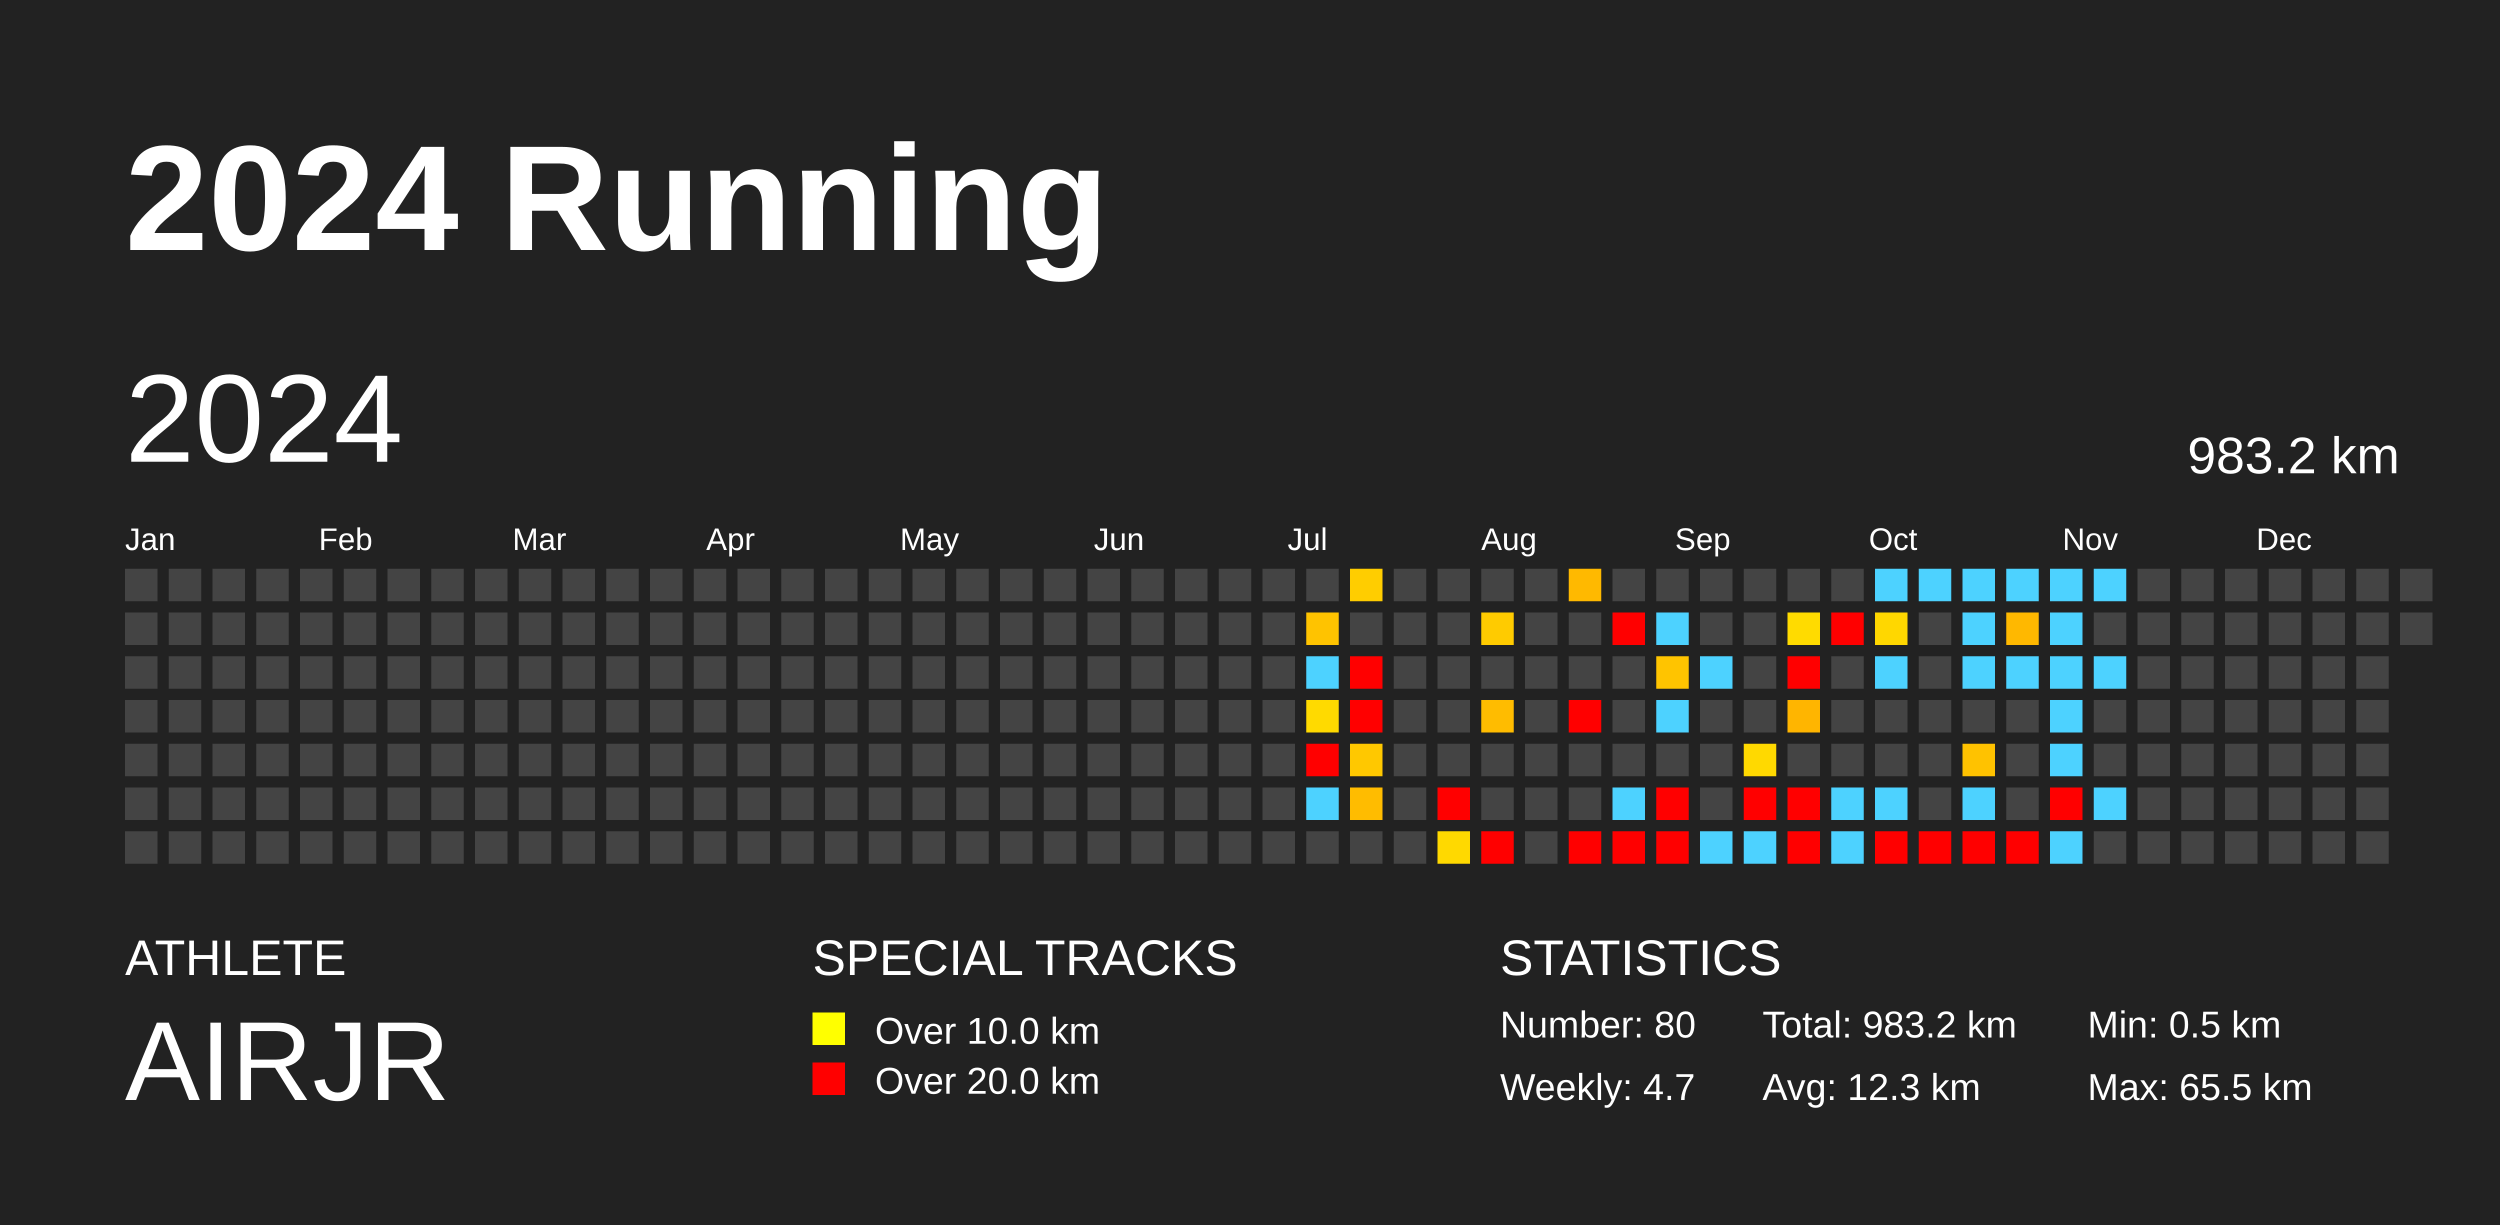
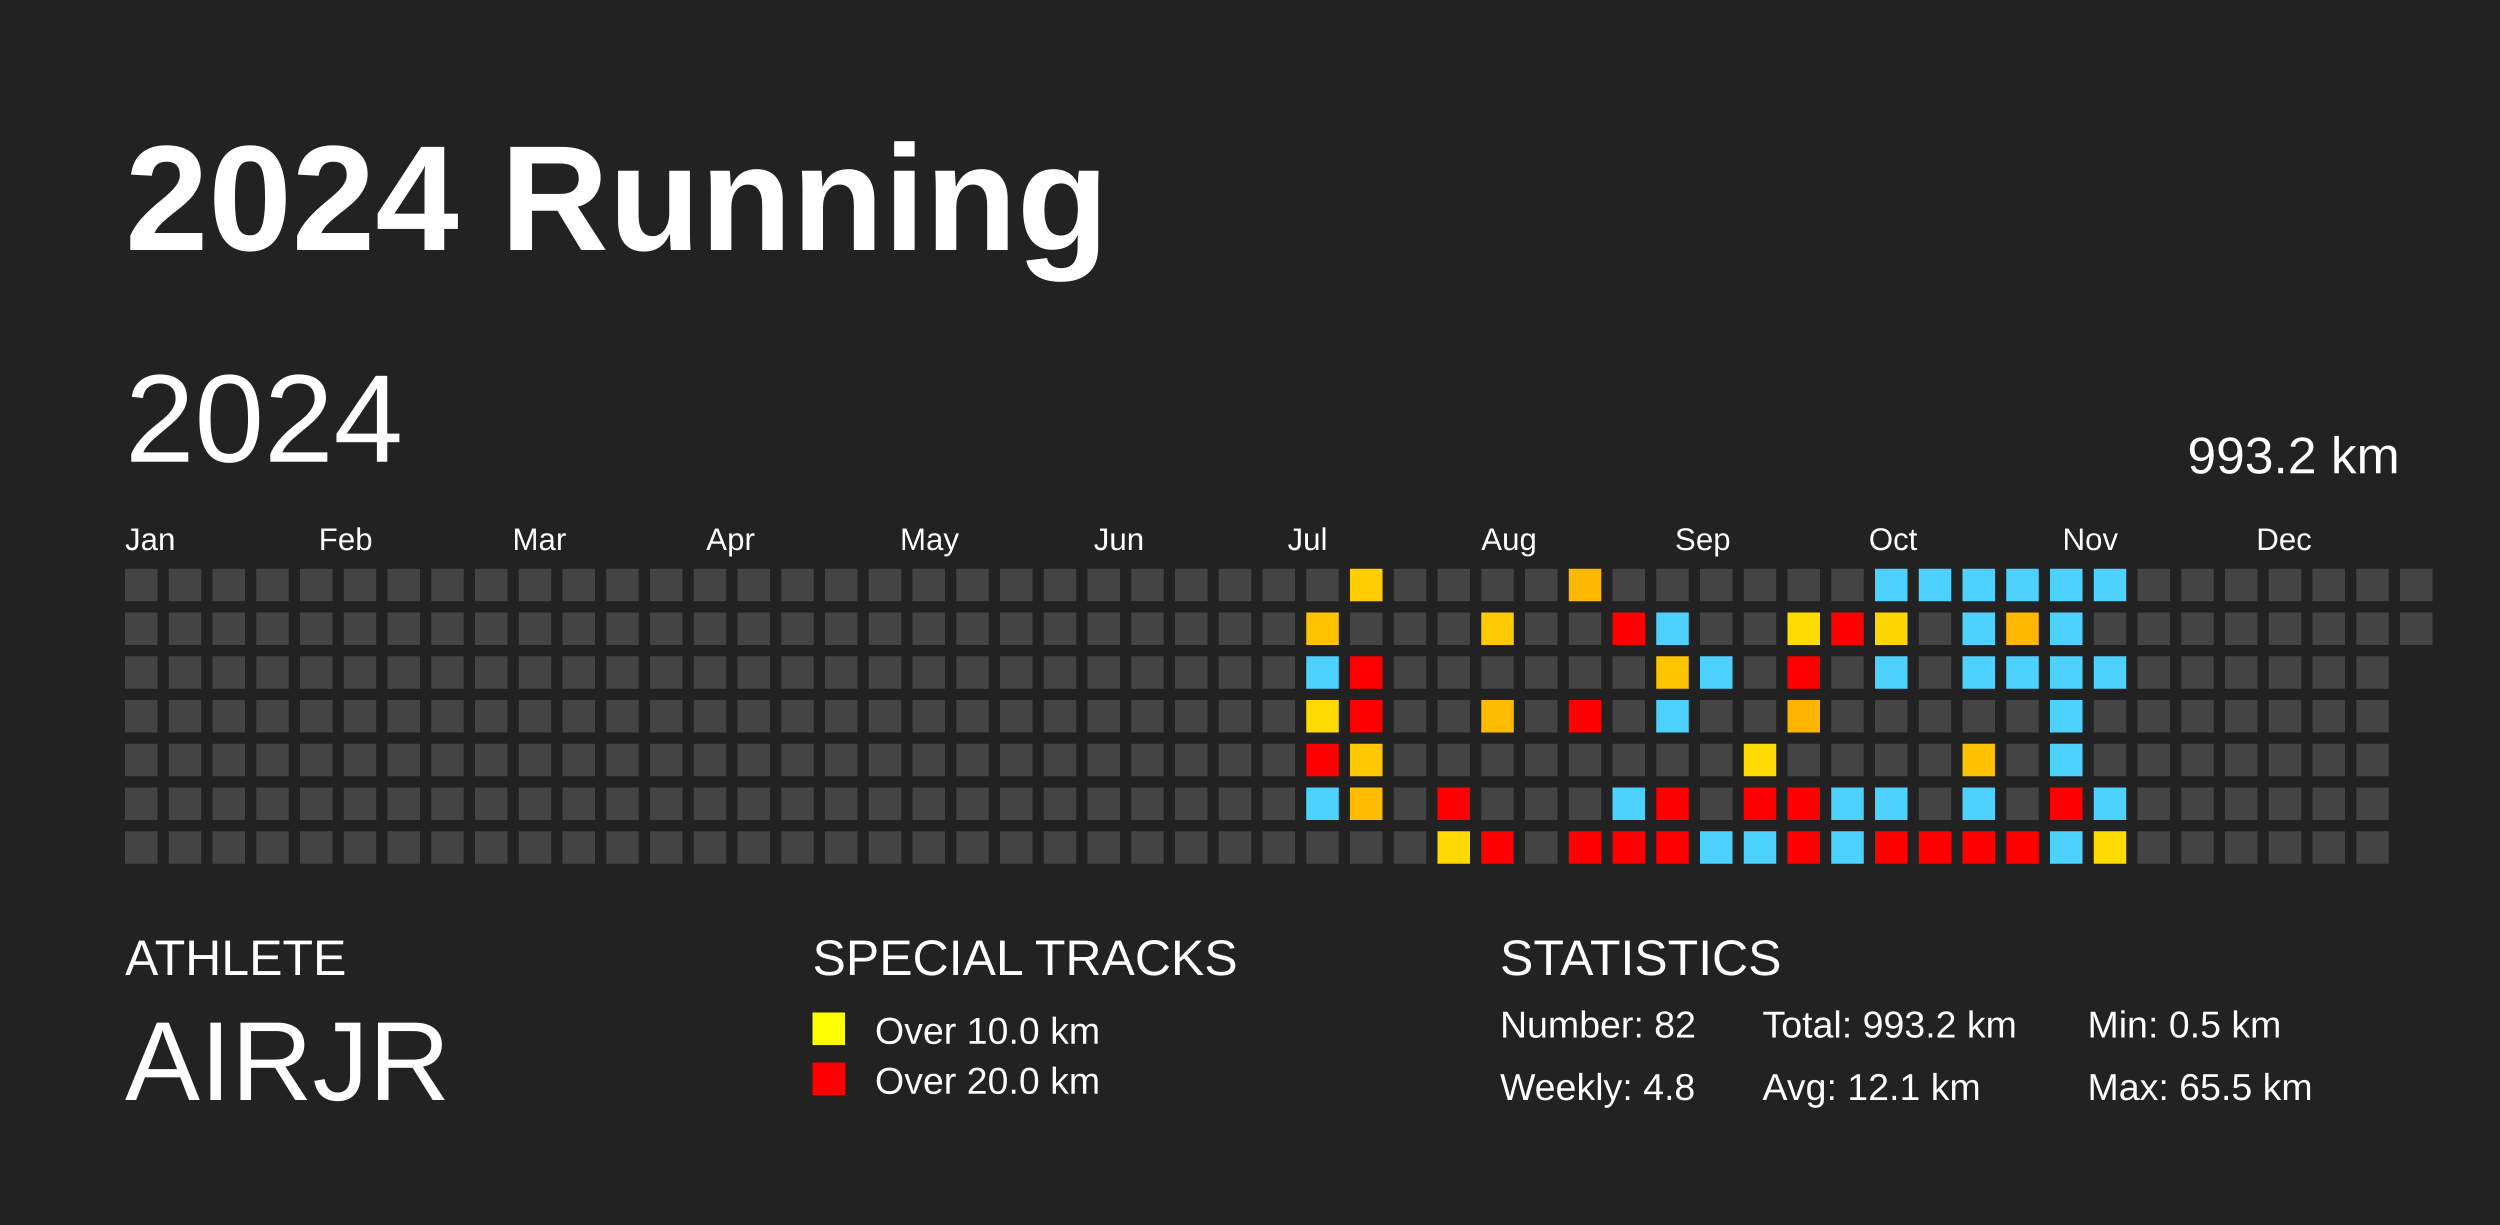
<svg xmlns="http://www.w3.org/2000/svg" baseProfile="full" height="98mm" version="1.1" viewBox="0,0,200,98" width="200mm">
  <defs />
  <rect fill="#222222" height="98" width="200" x="0" y="0" />
  <text fill="#FFFFFF" style="font-size:12px; font-family:Arial; font-weight:bold;" x="10" y="20">2024 Running</text>
  <text fill="#FFFFFF" style="font-size:4px; font-family:Arial" x="10" y="78">ATHLETE</text>
  <text fill="#FFFFFF" style="font-size:9px; font-family:Arial" x="10" y="88">AIRJR</text>
  <text fill="#FFFFFF" style="font-size:4px; font-family:Arial" x="65" y="78">SPECIAL TRACKS</text>
  <rect fill="yellow" height="2.6" width="2.6" x="65" y="81" />
  <text fill="#FFFFFF" style="font-size:3px; font-family:Arial" x="70" y="83.5">Over 10.0 km</text>
  <rect fill="red" height="2.6" width="2.6" x="65" y="85" />
  <text fill="#FFFFFF" style="font-size:3px; font-family:Arial" x="70" y="87.5">Over 20.0 km</text>
  <text fill="#FFFFFF" style="font-size:4px; font-family:Arial" x="120" y="78">STATISTICS</text>
-   <text fill="#FFFFFF" style="font-size:3px; font-family:Arial" x="120" y="83">Number: 80</text>
-   <text fill="#FFFFFF" style="font-size:3px; font-family:Arial" x="120" y="88">Weekly: 4.7</text>
-   <text fill="#FFFFFF" style="font-size:3px; font-family:Arial" x="141" y="83">Total: 983.2 km</text>
-   <text fill="#FFFFFF" style="font-size:3px; font-family:Arial" x="141" y="88">Avg: 12.3 km</text>
+   <text fill="#FFFFFF" style="font-size:3px; font-family:Arial" x="120" y="83">Number: 82</text>
+   <text fill="#FFFFFF" style="font-size:3px; font-family:Arial" x="120" y="88">Weekly: 4.8</text>
+   <text fill="#FFFFFF" style="font-size:3px; font-family:Arial" x="141" y="83">Total: 993.2 km</text>
+   <text fill="#FFFFFF" style="font-size:3px; font-family:Arial" x="141" y="88">Avg: 12.1 km</text>
  <text fill="#FFFFFF" style="font-size:3px; font-family:Arial" x="167" y="83">Min: 0.5 km</text>
  <text fill="#FFFFFF" style="font-size:3px; font-family:Arial" x="167" y="88">Max: 65.5 km</text>
  <text dominant-baseline="hanging" fill="#FFFFFF" style="font-size:10.0px; font-family:Arial;" x="10" y="30">2024</text>
-   <text dominant-baseline="hanging" fill="#FFFFFF" style="font-size:4.125px; font-family:Arial;" x="175" y="35">983.2 km</text>
+   <text dominant-baseline="hanging" fill="#FFFFFF" style="font-size:4.125px; font-family:Arial;" x="175" y="35">993.2 km</text>
  <text fill="#FFFFFF" style="font-size:2.5px; font-family:Arial" x="10.0" y="44">Jan</text>
  <text fill="#FFFFFF" style="font-size:2.5px; font-family:Arial" x="25.5" y="44">Feb</text>
  <text fill="#FFFFFF" style="font-size:2.5px; font-family:Arial" x="41.0" y="44">Mar</text>
  <text fill="#FFFFFF" style="font-size:2.5px; font-family:Arial" x="56.5" y="44">Apr</text>
  <text fill="#FFFFFF" style="font-size:2.5px; font-family:Arial" x="72.0" y="44">May</text>
  <text fill="#FFFFFF" style="font-size:2.5px; font-family:Arial" x="87.5" y="44">Jun</text>
  <text fill="#FFFFFF" style="font-size:2.5px; font-family:Arial" x="103.0" y="44">Jul</text>
  <text fill="#FFFFFF" style="font-size:2.5px; font-family:Arial" x="118.5" y="44">Aug</text>
  <text fill="#FFFFFF" style="font-size:2.5px; font-family:Arial" x="134.0" y="44">Sep</text>
  <text fill="#FFFFFF" style="font-size:2.5px; font-family:Arial" x="149.5" y="44">Oct</text>
  <text fill="#FFFFFF" style="font-size:2.5px; font-family:Arial" x="165.0" y="44">Nov</text>
  <text fill="#FFFFFF" style="font-size:2.5px; font-family:Arial" x="180.5" y="44">Dec</text>
  <rect fill="#444444" height="2.6" width="2.6" x="10.0" y="45.5" />
  <rect fill="#444444" height="2.6" width="2.6" x="10.0" y="49.0" />
  <rect fill="#444444" height="2.6" width="2.6" x="10.0" y="52.5" />
  <rect fill="#444444" height="2.6" width="2.6" x="10.0" y="56.0" />
  <rect fill="#444444" height="2.6" width="2.6" x="10.0" y="59.5" />
  <rect fill="#444444" height="2.6" width="2.6" x="10.0" y="63.0" />
  <rect fill="#444444" height="2.6" width="2.6" x="10.0" y="66.5" />
  <rect fill="#444444" height="2.6" width="2.6" x="13.5" y="45.5" />
  <rect fill="#444444" height="2.6" width="2.6" x="13.5" y="49.0" />
  <rect fill="#444444" height="2.6" width="2.6" x="13.5" y="52.5" />
  <rect fill="#444444" height="2.6" width="2.6" x="13.5" y="56.0" />
  <rect fill="#444444" height="2.6" width="2.6" x="13.5" y="59.5" />
  <rect fill="#444444" height="2.6" width="2.6" x="13.5" y="63.0" />
  <rect fill="#444444" height="2.6" width="2.6" x="13.5" y="66.5" />
  <rect fill="#444444" height="2.6" width="2.6" x="17.0" y="45.5" />
  <rect fill="#444444" height="2.6" width="2.6" x="17.0" y="49.0" />
  <rect fill="#444444" height="2.6" width="2.6" x="17.0" y="52.5" />
  <rect fill="#444444" height="2.6" width="2.6" x="17.0" y="56.0" />
  <rect fill="#444444" height="2.6" width="2.6" x="17.0" y="59.5" />
  <rect fill="#444444" height="2.6" width="2.6" x="17.0" y="63.0" />
  <rect fill="#444444" height="2.6" width="2.6" x="17.0" y="66.5" />
  <rect fill="#444444" height="2.6" width="2.6" x="20.5" y="45.5" />
  <rect fill="#444444" height="2.6" width="2.6" x="20.5" y="49.0" />
  <rect fill="#444444" height="2.6" width="2.6" x="20.5" y="52.5" />
  <rect fill="#444444" height="2.6" width="2.6" x="20.5" y="56.0" />
  <rect fill="#444444" height="2.6" width="2.6" x="20.5" y="59.5" />
  <rect fill="#444444" height="2.6" width="2.6" x="20.5" y="63.0" />
  <rect fill="#444444" height="2.6" width="2.6" x="20.5" y="66.5" />
  <rect fill="#444444" height="2.6" width="2.6" x="24.0" y="45.5" />
  <rect fill="#444444" height="2.6" width="2.6" x="24.0" y="49.0" />
  <rect fill="#444444" height="2.6" width="2.6" x="24.0" y="52.5" />
  <rect fill="#444444" height="2.6" width="2.6" x="24.0" y="56.0" />
  <rect fill="#444444" height="2.6" width="2.6" x="24.0" y="59.5" />
  <rect fill="#444444" height="2.6" width="2.6" x="24.0" y="63.0" />
  <rect fill="#444444" height="2.6" width="2.6" x="24.0" y="66.5" />
  <rect fill="#444444" height="2.6" width="2.6" x="27.5" y="45.5" />
  <rect fill="#444444" height="2.6" width="2.6" x="27.5" y="49.0" />
  <rect fill="#444444" height="2.6" width="2.6" x="27.5" y="52.5" />
  <rect fill="#444444" height="2.6" width="2.6" x="27.5" y="56.0" />
  <rect fill="#444444" height="2.6" width="2.6" x="27.5" y="59.5" />
  <rect fill="#444444" height="2.6" width="2.6" x="27.5" y="63.0" />
  <rect fill="#444444" height="2.6" width="2.6" x="27.5" y="66.5" />
  <rect fill="#444444" height="2.6" width="2.6" x="31.0" y="45.5" />
  <rect fill="#444444" height="2.6" width="2.6" x="31.0" y="49.0" />
  <rect fill="#444444" height="2.6" width="2.6" x="31.0" y="52.5" />
  <rect fill="#444444" height="2.6" width="2.6" x="31.0" y="56.0" />
  <rect fill="#444444" height="2.6" width="2.6" x="31.0" y="59.5" />
  <rect fill="#444444" height="2.6" width="2.6" x="31.0" y="63.0" />
  <rect fill="#444444" height="2.6" width="2.6" x="31.0" y="66.5" />
  <rect fill="#444444" height="2.6" width="2.6" x="34.5" y="45.5" />
  <rect fill="#444444" height="2.6" width="2.6" x="34.5" y="49.0" />
  <rect fill="#444444" height="2.6" width="2.6" x="34.5" y="52.5" />
  <rect fill="#444444" height="2.6" width="2.6" x="34.5" y="56.0" />
  <rect fill="#444444" height="2.6" width="2.6" x="34.5" y="59.5" />
  <rect fill="#444444" height="2.6" width="2.6" x="34.5" y="63.0" />
  <rect fill="#444444" height="2.6" width="2.6" x="34.5" y="66.5" />
  <rect fill="#444444" height="2.6" width="2.6" x="38.0" y="45.5" />
  <rect fill="#444444" height="2.6" width="2.6" x="38.0" y="49.0" />
  <rect fill="#444444" height="2.6" width="2.6" x="38.0" y="52.5" />
  <rect fill="#444444" height="2.6" width="2.6" x="38.0" y="56.0" />
  <rect fill="#444444" height="2.6" width="2.6" x="38.0" y="59.5" />
  <rect fill="#444444" height="2.6" width="2.6" x="38.0" y="63.0" />
  <rect fill="#444444" height="2.6" width="2.6" x="38.0" y="66.5" />
  <rect fill="#444444" height="2.6" width="2.6" x="41.5" y="45.5" />
  <rect fill="#444444" height="2.6" width="2.6" x="41.5" y="49.0" />
  <rect fill="#444444" height="2.6" width="2.6" x="41.5" y="52.5" />
  <rect fill="#444444" height="2.6" width="2.6" x="41.5" y="56.0" />
  <rect fill="#444444" height="2.6" width="2.6" x="41.5" y="59.5" />
  <rect fill="#444444" height="2.6" width="2.6" x="41.5" y="63.0" />
  <rect fill="#444444" height="2.6" width="2.6" x="41.5" y="66.5" />
  <rect fill="#444444" height="2.6" width="2.6" x="45.0" y="45.5" />
  <rect fill="#444444" height="2.6" width="2.6" x="45.0" y="49.0" />
  <rect fill="#444444" height="2.6" width="2.6" x="45.0" y="52.5" />
  <rect fill="#444444" height="2.6" width="2.6" x="45.0" y="56.0" />
  <rect fill="#444444" height="2.6" width="2.6" x="45.0" y="59.5" />
  <rect fill="#444444" height="2.6" width="2.6" x="45.0" y="63.0" />
  <rect fill="#444444" height="2.6" width="2.6" x="45.0" y="66.5" />
  <rect fill="#444444" height="2.6" width="2.6" x="48.5" y="45.5" />
  <rect fill="#444444" height="2.6" width="2.6" x="48.5" y="49.0" />
  <rect fill="#444444" height="2.6" width="2.6" x="48.5" y="52.5" />
  <rect fill="#444444" height="2.6" width="2.6" x="48.5" y="56.0" />
  <rect fill="#444444" height="2.6" width="2.6" x="48.5" y="59.5" />
  <rect fill="#444444" height="2.6" width="2.6" x="48.5" y="63.0" />
  <rect fill="#444444" height="2.6" width="2.6" x="48.5" y="66.5" />
  <rect fill="#444444" height="2.6" width="2.6" x="52.0" y="45.5" />
  <rect fill="#444444" height="2.6" width="2.6" x="52.0" y="49.0" />
  <rect fill="#444444" height="2.6" width="2.6" x="52.0" y="52.5" />
  <rect fill="#444444" height="2.6" width="2.6" x="52.0" y="56.0" />
  <rect fill="#444444" height="2.6" width="2.6" x="52.0" y="59.5" />
  <rect fill="#444444" height="2.6" width="2.6" x="52.0" y="63.0" />
  <rect fill="#444444" height="2.6" width="2.6" x="52.0" y="66.5" />
  <rect fill="#444444" height="2.6" width="2.6" x="55.5" y="45.5" />
  <rect fill="#444444" height="2.6" width="2.6" x="55.5" y="49.0" />
  <rect fill="#444444" height="2.6" width="2.6" x="55.5" y="52.5" />
  <rect fill="#444444" height="2.6" width="2.6" x="55.5" y="56.0" />
  <rect fill="#444444" height="2.6" width="2.6" x="55.5" y="59.5" />
  <rect fill="#444444" height="2.6" width="2.6" x="55.5" y="63.0" />
  <rect fill="#444444" height="2.6" width="2.6" x="55.5" y="66.5" />
  <rect fill="#444444" height="2.6" width="2.6" x="59.0" y="45.5" />
  <rect fill="#444444" height="2.6" width="2.6" x="59.0" y="49.0" />
  <rect fill="#444444" height="2.6" width="2.6" x="59.0" y="52.5" />
  <rect fill="#444444" height="2.6" width="2.6" x="59.0" y="56.0" />
  <rect fill="#444444" height="2.6" width="2.6" x="59.0" y="59.5" />
  <rect fill="#444444" height="2.6" width="2.6" x="59.0" y="63.0" />
  <rect fill="#444444" height="2.6" width="2.6" x="59.0" y="66.5" />
  <rect fill="#444444" height="2.6" width="2.6" x="62.5" y="45.5" />
  <rect fill="#444444" height="2.6" width="2.6" x="62.5" y="49.0" />
  <rect fill="#444444" height="2.6" width="2.6" x="62.5" y="52.5" />
  <rect fill="#444444" height="2.6" width="2.6" x="62.5" y="56.0" />
  <rect fill="#444444" height="2.6" width="2.6" x="62.5" y="59.5" />
  <rect fill="#444444" height="2.6" width="2.6" x="62.5" y="63.0" />
  <rect fill="#444444" height="2.6" width="2.6" x="62.5" y="66.5" />
  <rect fill="#444444" height="2.6" width="2.6" x="66.0" y="45.5" />
  <rect fill="#444444" height="2.6" width="2.6" x="66.0" y="49.0" />
  <rect fill="#444444" height="2.6" width="2.6" x="66.0" y="52.5" />
  <rect fill="#444444" height="2.6" width="2.6" x="66.0" y="56.0" />
  <rect fill="#444444" height="2.6" width="2.6" x="66.0" y="59.5" />
  <rect fill="#444444" height="2.6" width="2.6" x="66.0" y="63.0" />
  <rect fill="#444444" height="2.6" width="2.6" x="66.0" y="66.5" />
  <rect fill="#444444" height="2.6" width="2.6" x="69.5" y="45.5" />
  <rect fill="#444444" height="2.6" width="2.6" x="69.5" y="49.0" />
  <rect fill="#444444" height="2.6" width="2.6" x="69.5" y="52.5" />
  <rect fill="#444444" height="2.6" width="2.6" x="69.5" y="56.0" />
  <rect fill="#444444" height="2.6" width="2.6" x="69.5" y="59.5" />
  <rect fill="#444444" height="2.6" width="2.6" x="69.5" y="63.0" />
  <rect fill="#444444" height="2.6" width="2.6" x="69.5" y="66.5" />
  <rect fill="#444444" height="2.6" width="2.6" x="73.0" y="45.5" />
  <rect fill="#444444" height="2.6" width="2.6" x="73.0" y="49.0" />
  <rect fill="#444444" height="2.6" width="2.6" x="73.0" y="52.5" />
  <rect fill="#444444" height="2.6" width="2.6" x="73.0" y="56.0" />
  <rect fill="#444444" height="2.6" width="2.6" x="73.0" y="59.5" />
  <rect fill="#444444" height="2.6" width="2.6" x="73.0" y="63.0" />
  <rect fill="#444444" height="2.6" width="2.6" x="73.0" y="66.5" />
  <rect fill="#444444" height="2.6" width="2.6" x="76.5" y="45.5" />
  <rect fill="#444444" height="2.6" width="2.6" x="76.5" y="49.0" />
  <rect fill="#444444" height="2.6" width="2.6" x="76.5" y="52.5" />
  <rect fill="#444444" height="2.6" width="2.6" x="76.5" y="56.0" />
  <rect fill="#444444" height="2.6" width="2.6" x="76.5" y="59.5" />
  <rect fill="#444444" height="2.6" width="2.6" x="76.5" y="63.0" />
  <rect fill="#444444" height="2.6" width="2.6" x="76.5" y="66.5" />
  <rect fill="#444444" height="2.6" width="2.6" x="80.0" y="45.5" />
  <rect fill="#444444" height="2.6" width="2.6" x="80.0" y="49.0" />
  <rect fill="#444444" height="2.6" width="2.6" x="80.0" y="52.5" />
  <rect fill="#444444" height="2.6" width="2.6" x="80.0" y="56.0" />
  <rect fill="#444444" height="2.6" width="2.6" x="80.0" y="59.5" />
  <rect fill="#444444" height="2.6" width="2.6" x="80.0" y="63.0" />
  <rect fill="#444444" height="2.6" width="2.6" x="80.0" y="66.5" />
  <rect fill="#444444" height="2.6" width="2.6" x="83.5" y="45.5" />
  <rect fill="#444444" height="2.6" width="2.6" x="83.5" y="49.0" />
  <rect fill="#444444" height="2.6" width="2.6" x="83.5" y="52.5" />
  <rect fill="#444444" height="2.6" width="2.6" x="83.5" y="56.0" />
  <rect fill="#444444" height="2.6" width="2.6" x="83.5" y="59.5" />
  <rect fill="#444444" height="2.6" width="2.6" x="83.5" y="63.0" />
  <rect fill="#444444" height="2.6" width="2.6" x="83.5" y="66.5" />
  <rect fill="#444444" height="2.6" width="2.6" x="87.0" y="45.5" />
  <rect fill="#444444" height="2.6" width="2.6" x="87.0" y="49.0" />
  <rect fill="#444444" height="2.6" width="2.6" x="87.0" y="52.5" />
  <rect fill="#444444" height="2.6" width="2.6" x="87.0" y="56.0" />
  <rect fill="#444444" height="2.6" width="2.6" x="87.0" y="59.5" />
  <rect fill="#444444" height="2.6" width="2.6" x="87.0" y="63.0" />
  <rect fill="#444444" height="2.6" width="2.6" x="87.0" y="66.5" />
  <rect fill="#444444" height="2.6" width="2.6" x="90.5" y="45.5" />
  <rect fill="#444444" height="2.6" width="2.6" x="90.5" y="49.0" />
  <rect fill="#444444" height="2.6" width="2.6" x="90.5" y="52.5" />
  <rect fill="#444444" height="2.6" width="2.6" x="90.5" y="56.0" />
  <rect fill="#444444" height="2.6" width="2.6" x="90.5" y="59.5" />
  <rect fill="#444444" height="2.6" width="2.6" x="90.5" y="63.0" />
  <rect fill="#444444" height="2.6" width="2.6" x="90.5" y="66.5" />
  <rect fill="#444444" height="2.6" width="2.6" x="94.0" y="45.5" />
  <rect fill="#444444" height="2.6" width="2.6" x="94.0" y="49.0" />
  <rect fill="#444444" height="2.6" width="2.6" x="94.0" y="52.5" />
  <rect fill="#444444" height="2.6" width="2.6" x="94.0" y="56.0" />
  <rect fill="#444444" height="2.6" width="2.6" x="94.0" y="59.5" />
  <rect fill="#444444" height="2.6" width="2.6" x="94.0" y="63.0" />
  <rect fill="#444444" height="2.6" width="2.6" x="94.0" y="66.5" />
  <rect fill="#444444" height="2.6" width="2.6" x="97.5" y="45.5" />
  <rect fill="#444444" height="2.6" width="2.6" x="97.5" y="49.0" />
  <rect fill="#444444" height="2.6" width="2.6" x="97.5" y="52.5" />
  <rect fill="#444444" height="2.6" width="2.6" x="97.5" y="56.0" />
  <rect fill="#444444" height="2.6" width="2.6" x="97.5" y="59.5" />
  <rect fill="#444444" height="2.6" width="2.6" x="97.5" y="63.0" />
  <rect fill="#444444" height="2.6" width="2.6" x="97.5" y="66.5" />
  <rect fill="#444444" height="2.6" width="2.6" x="101.0" y="45.5" />
  <rect fill="#444444" height="2.6" width="2.6" x="101.0" y="49.0" />
  <rect fill="#444444" height="2.6" width="2.6" x="101.0" y="52.5" />
  <rect fill="#444444" height="2.6" width="2.6" x="101.0" y="56.0" />
  <rect fill="#444444" height="2.6" width="2.6" x="101.0" y="59.5" />
  <rect fill="#444444" height="2.6" width="2.6" x="101.0" y="63.0" />
  <rect fill="#444444" height="2.6" width="2.6" x="101.0" y="66.5" />
  <rect fill="#444444" height="2.6" width="2.6" x="104.5" y="45.5" />
  <rect fill="#ffc300" height="2.6" width="2.6" x="104.5" y="49.0" />
  <rect fill="#4dd2ff" height="2.6" width="2.6" x="104.5" y="52.5" />
  <rect fill="#ffda00" height="2.6" width="2.6" x="104.5" y="56.0" />
  <rect fill="red" height="2.6" width="2.6" x="104.5" y="59.5" />
  <rect fill="#4dd2ff" height="2.6" width="2.6" x="104.5" y="63.0" />
  <rect fill="#444444" height="2.6" width="2.6" x="104.5" y="66.5" />
  <rect fill="#ffcd00" height="2.6" width="2.6" x="108.0" y="45.5" />
  <rect fill="#444444" height="2.6" width="2.6" x="108.0" y="49.0" />
  <rect fill="red" height="2.6" width="2.6" x="108.0" y="52.5" />
  <rect fill="red" height="2.6" width="2.6" x="108.0" y="56.0" />
  <rect fill="#ffc800" height="2.6" width="2.6" x="108.0" y="59.5" />
  <rect fill="#ffbc00" height="2.6" width="2.6" x="108.0" y="63.0" />
  <rect fill="#444444" height="2.6" width="2.6" x="108.0" y="66.5" />
  <rect fill="#444444" height="2.6" width="2.6" x="111.5" y="45.5" />
  <rect fill="#444444" height="2.6" width="2.6" x="111.5" y="49.0" />
  <rect fill="#444444" height="2.6" width="2.6" x="111.5" y="52.5" />
  <rect fill="#444444" height="2.6" width="2.6" x="111.5" y="56.0" />
  <rect fill="#444444" height="2.6" width="2.6" x="111.5" y="59.5" />
  <rect fill="#444444" height="2.6" width="2.6" x="111.5" y="63.0" />
  <rect fill="#444444" height="2.6" width="2.6" x="111.5" y="66.5" />
  <rect fill="#444444" height="2.6" width="2.6" x="115.0" y="45.5" />
  <rect fill="#444444" height="2.6" width="2.6" x="115.0" y="49.0" />
  <rect fill="#444444" height="2.6" width="2.6" x="115.0" y="52.5" />
  <rect fill="#444444" height="2.6" width="2.6" x="115.0" y="56.0" />
  <rect fill="#444444" height="2.6" width="2.6" x="115.0" y="59.5" />
  <rect fill="red" height="2.6" width="2.6" x="115.0" y="63.0" />
  <rect fill="#ffd900" height="2.6" width="2.6" x="115.0" y="66.5" />
  <rect fill="#444444" height="2.6" width="2.6" x="118.5" y="45.5" />
  <rect fill="#ffcb00" height="2.6" width="2.6" x="118.5" y="49.0" />
  <rect fill="#444444" height="2.6" width="2.6" x="118.5" y="52.5" />
  <rect fill="#ffbc00" height="2.6" width="2.6" x="118.5" y="56.0" />
  <rect fill="#444444" height="2.6" width="2.6" x="118.5" y="59.5" />
  <rect fill="#444444" height="2.6" width="2.6" x="118.5" y="63.0" />
  <rect fill="red" height="2.6" width="2.6" x="118.5" y="66.5" />
  <rect fill="#444444" height="2.6" width="2.6" x="122.0" y="45.5" />
  <rect fill="#444444" height="2.6" width="2.6" x="122.0" y="49.0" />
  <rect fill="#444444" height="2.6" width="2.6" x="122.0" y="52.5" />
  <rect fill="#444444" height="2.6" width="2.6" x="122.0" y="56.0" />
  <rect fill="#444444" height="2.6" width="2.6" x="122.0" y="59.5" />
  <rect fill="#444444" height="2.6" width="2.6" x="122.0" y="63.0" />
  <rect fill="#444444" height="2.6" width="2.6" x="122.0" y="66.5" />
  <rect fill="#ffb900" height="2.6" width="2.6" x="125.5" y="45.5" />
  <rect fill="#444444" height="2.6" width="2.6" x="125.5" y="49.0" />
  <rect fill="#444444" height="2.6" width="2.6" x="125.5" y="52.5" />
  <rect fill="red" height="2.6" width="2.6" x="125.5" y="56.0" />
  <rect fill="#444444" height="2.6" width="2.6" x="125.5" y="59.5" />
  <rect fill="#444444" height="2.6" width="2.6" x="125.5" y="63.0" />
  <rect fill="red" height="2.6" width="2.6" x="125.5" y="66.5" />
  <rect fill="#444444" height="2.6" width="2.6" x="129.0" y="45.5" />
  <rect fill="red" height="2.6" width="2.6" x="129.0" y="49.0" />
  <rect fill="#444444" height="2.6" width="2.6" x="129.0" y="52.5" />
  <rect fill="#444444" height="2.6" width="2.6" x="129.0" y="56.0" />
  <rect fill="#444444" height="2.6" width="2.6" x="129.0" y="59.5" />
  <rect fill="#4dd2ff" height="2.6" width="2.6" x="129.0" y="63.0" />
  <rect fill="red" height="2.6" width="2.6" x="129.0" y="66.5" />
  <rect fill="#444444" height="2.6" width="2.6" x="132.5" y="45.5" />
  <rect fill="#4dd2ff" height="2.6" width="2.6" x="132.5" y="49.0" />
  <rect fill="#ffc400" height="2.6" width="2.6" x="132.5" y="52.5" />
  <rect fill="#4dd2ff" height="2.6" width="2.6" x="132.5" y="56.0" />
  <rect fill="#444444" height="2.6" width="2.6" x="132.5" y="59.5" />
  <rect fill="red" height="2.6" width="2.6" x="132.5" y="63.0" />
  <rect fill="red" height="2.6" width="2.6" x="132.5" y="66.5" />
  <rect fill="#444444" height="2.6" width="2.6" x="136.0" y="45.5" />
  <rect fill="#444444" height="2.6" width="2.6" x="136.0" y="49.0" />
  <rect fill="#4dd2ff" height="2.6" width="2.6" x="136.0" y="52.5" />
  <rect fill="#444444" height="2.6" width="2.6" x="136.0" y="56.0" />
  <rect fill="#444444" height="2.6" width="2.6" x="136.0" y="59.5" />
  <rect fill="#444444" height="2.6" width="2.6" x="136.0" y="63.0" />
  <rect fill="#4dd2ff" height="2.6" width="2.6" x="136.0" y="66.5" />
  <rect fill="#444444" height="2.6" width="2.6" x="139.5" y="45.5" />
  <rect fill="#444444" height="2.6" width="2.6" x="139.5" y="49.0" />
  <rect fill="#444444" height="2.6" width="2.6" x="139.5" y="52.5" />
  <rect fill="#444444" height="2.6" width="2.6" x="139.5" y="56.0" />
  <rect fill="#ffd900" height="2.6" width="2.6" x="139.5" y="59.5" />
  <rect fill="red" height="2.6" width="2.6" x="139.5" y="63.0" />
  <rect fill="#4dd2ff" height="2.6" width="2.6" x="139.5" y="66.5" />
  <rect fill="#444444" height="2.6" width="2.6" x="143.0" y="45.5" />
  <rect fill="#ffdb00" height="2.6" width="2.6" x="143.0" y="49.0" />
  <rect fill="red" height="2.6" width="2.6" x="143.0" y="52.5" />
  <rect fill="#ffb500" height="2.6" width="2.6" x="143.0" y="56.0" />
  <rect fill="#444444" height="2.6" width="2.6" x="143.0" y="59.5" />
  <rect fill="red" height="2.6" width="2.6" x="143.0" y="63.0" />
  <rect fill="red" height="2.6" width="2.6" x="143.0" y="66.5" />
  <rect fill="#444444" height="2.6" width="2.6" x="146.5" y="45.5" />
  <rect fill="red" height="2.6" width="2.6" x="146.5" y="49.0" />
  <rect fill="#444444" height="2.6" width="2.6" x="146.5" y="52.5" />
  <rect fill="#444444" height="2.6" width="2.6" x="146.5" y="56.0" />
  <rect fill="#444444" height="2.6" width="2.6" x="146.5" y="59.5" />
  <rect fill="#4dd2ff" height="2.6" width="2.6" x="146.5" y="63.0" />
  <rect fill="#4dd2ff" height="2.6" width="2.6" x="146.5" y="66.5" />
  <rect fill="#4dd2ff" height="2.6" width="2.6" x="150.0" y="45.5" />
  <rect fill="#ffd700" height="2.6" width="2.6" x="150.0" y="49.0" />
  <rect fill="#4dd2ff" height="2.6" width="2.6" x="150.0" y="52.5" />
  <rect fill="#444444" height="2.6" width="2.6" x="150.0" y="56.0" />
  <rect fill="#444444" height="2.6" width="2.6" x="150.0" y="59.5" />
  <rect fill="#4dd2ff" height="2.6" width="2.6" x="150.0" y="63.0" />
  <rect fill="red" height="2.6" width="2.6" x="150.0" y="66.5" />
  <rect fill="#4dd2ff" height="2.6" width="2.6" x="153.5" y="45.5" />
  <rect fill="#444444" height="2.6" width="2.6" x="153.5" y="49.0" />
  <rect fill="#444444" height="2.6" width="2.6" x="153.5" y="52.5" />
  <rect fill="#444444" height="2.6" width="2.6" x="153.5" y="56.0" />
  <rect fill="#444444" height="2.6" width="2.6" x="153.5" y="59.5" />
  <rect fill="#444444" height="2.6" width="2.6" x="153.5" y="63.0" />
  <rect fill="red" height="2.6" width="2.6" x="153.5" y="66.5" />
  <rect fill="#4dd2ff" height="2.6" width="2.6" x="157.0" y="45.5" />
  <rect fill="#4dd2ff" height="2.6" width="2.6" x="157.0" y="49.0" />
  <rect fill="#4dd2ff" height="2.6" width="2.6" x="157.0" y="52.5" />
  <rect fill="#444444" height="2.6" width="2.6" x="157.0" y="56.0" />
  <rect fill="#ffc200" height="2.6" width="2.6" x="157.0" y="59.5" />
  <rect fill="#4dd2ff" height="2.6" width="2.6" x="157.0" y="63.0" />
  <rect fill="red" height="2.6" width="2.6" x="157.0" y="66.5" />
  <rect fill="#4dd2ff" height="2.6" width="2.6" x="160.5" y="45.5" />
  <rect fill="#ffb800" height="2.6" width="2.6" x="160.5" y="49.0" />
  <rect fill="#4dd2ff" height="2.6" width="2.6" x="160.5" y="52.5" />
  <rect fill="#444444" height="2.6" width="2.6" x="160.5" y="56.0" />
  <rect fill="#444444" height="2.6" width="2.6" x="160.5" y="59.5" />
  <rect fill="#444444" height="2.6" width="2.6" x="160.5" y="63.0" />
  <rect fill="red" height="2.6" width="2.6" x="160.5" y="66.5" />
  <rect fill="#4dd2ff" height="2.6" width="2.6" x="164.0" y="45.5" />
  <rect fill="#4dd2ff" height="2.6" width="2.6" x="164.0" y="49.0" />
  <rect fill="#4dd2ff" height="2.6" width="2.6" x="164.0" y="52.5" />
  <rect fill="#4dd2ff" height="2.6" width="2.6" x="164.0" y="56.0" />
  <rect fill="#4dd2ff" height="2.6" width="2.6" x="164.0" y="59.5" />
  <rect fill="red" height="2.6" width="2.6" x="164.0" y="63.0" />
  <rect fill="#4dd2ff" height="2.6" width="2.6" x="164.0" y="66.5" />
  <rect fill="#4dd2ff" height="2.6" width="2.6" x="167.5" y="45.5" />
  <rect fill="#444444" height="2.6" width="2.6" x="167.5" y="49.0" />
  <rect fill="#4dd2ff" height="2.6" width="2.6" x="167.5" y="52.5" />
  <rect fill="#444444" height="2.6" width="2.6" x="167.5" y="56.0" />
  <rect fill="#444444" height="2.6" width="2.6" x="167.5" y="59.5" />
  <rect fill="#4dd2ff" height="2.6" width="2.6" x="167.5" y="63.0" />
-   <rect fill="#444444" height="2.6" width="2.6" x="167.5" y="66.5" />
+   <rect fill="#ffdb00" height="2.6" width="2.6" x="167.5" y="66.5" />
  <rect fill="#444444" height="2.6" width="2.6" x="171.0" y="45.5" />
  <rect fill="#444444" height="2.6" width="2.6" x="171.0" y="49.0" />
  <rect fill="#444444" height="2.6" width="2.6" x="171.0" y="52.5" />
  <rect fill="#444444" height="2.6" width="2.6" x="171.0" y="56.0" />
  <rect fill="#444444" height="2.6" width="2.6" x="171.0" y="59.5" />
  <rect fill="#444444" height="2.6" width="2.6" x="171.0" y="63.0" />
  <rect fill="#444444" height="2.6" width="2.6" x="171.0" y="66.5" />
  <rect fill="#444444" height="2.6" width="2.6" x="174.5" y="45.5" />
  <rect fill="#444444" height="2.6" width="2.6" x="174.5" y="49.0" />
  <rect fill="#444444" height="2.6" width="2.6" x="174.5" y="52.5" />
  <rect fill="#444444" height="2.6" width="2.6" x="174.5" y="56.0" />
  <rect fill="#444444" height="2.6" width="2.6" x="174.5" y="59.5" />
  <rect fill="#444444" height="2.6" width="2.6" x="174.5" y="63.0" />
  <rect fill="#444444" height="2.6" width="2.6" x="174.5" y="66.5" />
  <rect fill="#444444" height="2.6" width="2.6" x="178.0" y="45.5" />
  <rect fill="#444444" height="2.6" width="2.6" x="178.0" y="49.0" />
  <rect fill="#444444" height="2.6" width="2.6" x="178.0" y="52.5" />
  <rect fill="#444444" height="2.6" width="2.6" x="178.0" y="56.0" />
  <rect fill="#444444" height="2.6" width="2.6" x="178.0" y="59.5" />
  <rect fill="#444444" height="2.6" width="2.6" x="178.0" y="63.0" />
  <rect fill="#444444" height="2.6" width="2.6" x="178.0" y="66.5" />
  <rect fill="#444444" height="2.6" width="2.6" x="181.5" y="45.5" />
  <rect fill="#444444" height="2.6" width="2.6" x="181.5" y="49.0" />
  <rect fill="#444444" height="2.6" width="2.6" x="181.5" y="52.5" />
  <rect fill="#444444" height="2.6" width="2.6" x="181.5" y="56.0" />
  <rect fill="#444444" height="2.6" width="2.6" x="181.5" y="59.5" />
  <rect fill="#444444" height="2.6" width="2.6" x="181.5" y="63.0" />
  <rect fill="#444444" height="2.6" width="2.6" x="181.5" y="66.5" />
  <rect fill="#444444" height="2.6" width="2.6" x="185.0" y="45.5" />
  <rect fill="#444444" height="2.6" width="2.6" x="185.0" y="49.0" />
  <rect fill="#444444" height="2.6" width="2.6" x="185.0" y="52.5" />
  <rect fill="#444444" height="2.6" width="2.6" x="185.0" y="56.0" />
  <rect fill="#444444" height="2.6" width="2.6" x="185.0" y="59.5" />
  <rect fill="#444444" height="2.6" width="2.6" x="185.0" y="63.0" />
  <rect fill="#444444" height="2.6" width="2.6" x="185.0" y="66.5" />
  <rect fill="#444444" height="2.6" width="2.6" x="188.5" y="45.5" />
  <rect fill="#444444" height="2.6" width="2.6" x="188.5" y="49.0" />
  <rect fill="#444444" height="2.6" width="2.6" x="188.5" y="52.5" />
  <rect fill="#444444" height="2.6" width="2.6" x="188.5" y="56.0" />
  <rect fill="#444444" height="2.6" width="2.6" x="188.5" y="59.5" />
  <rect fill="#444444" height="2.6" width="2.6" x="188.5" y="63.0" />
  <rect fill="#444444" height="2.6" width="2.6" x="188.5" y="66.5" />
  <rect fill="#444444" height="2.6" width="2.6" x="192.0" y="45.5" />
  <rect fill="#444444" height="2.6" width="2.6" x="192.0" y="49.0" />
</svg>
